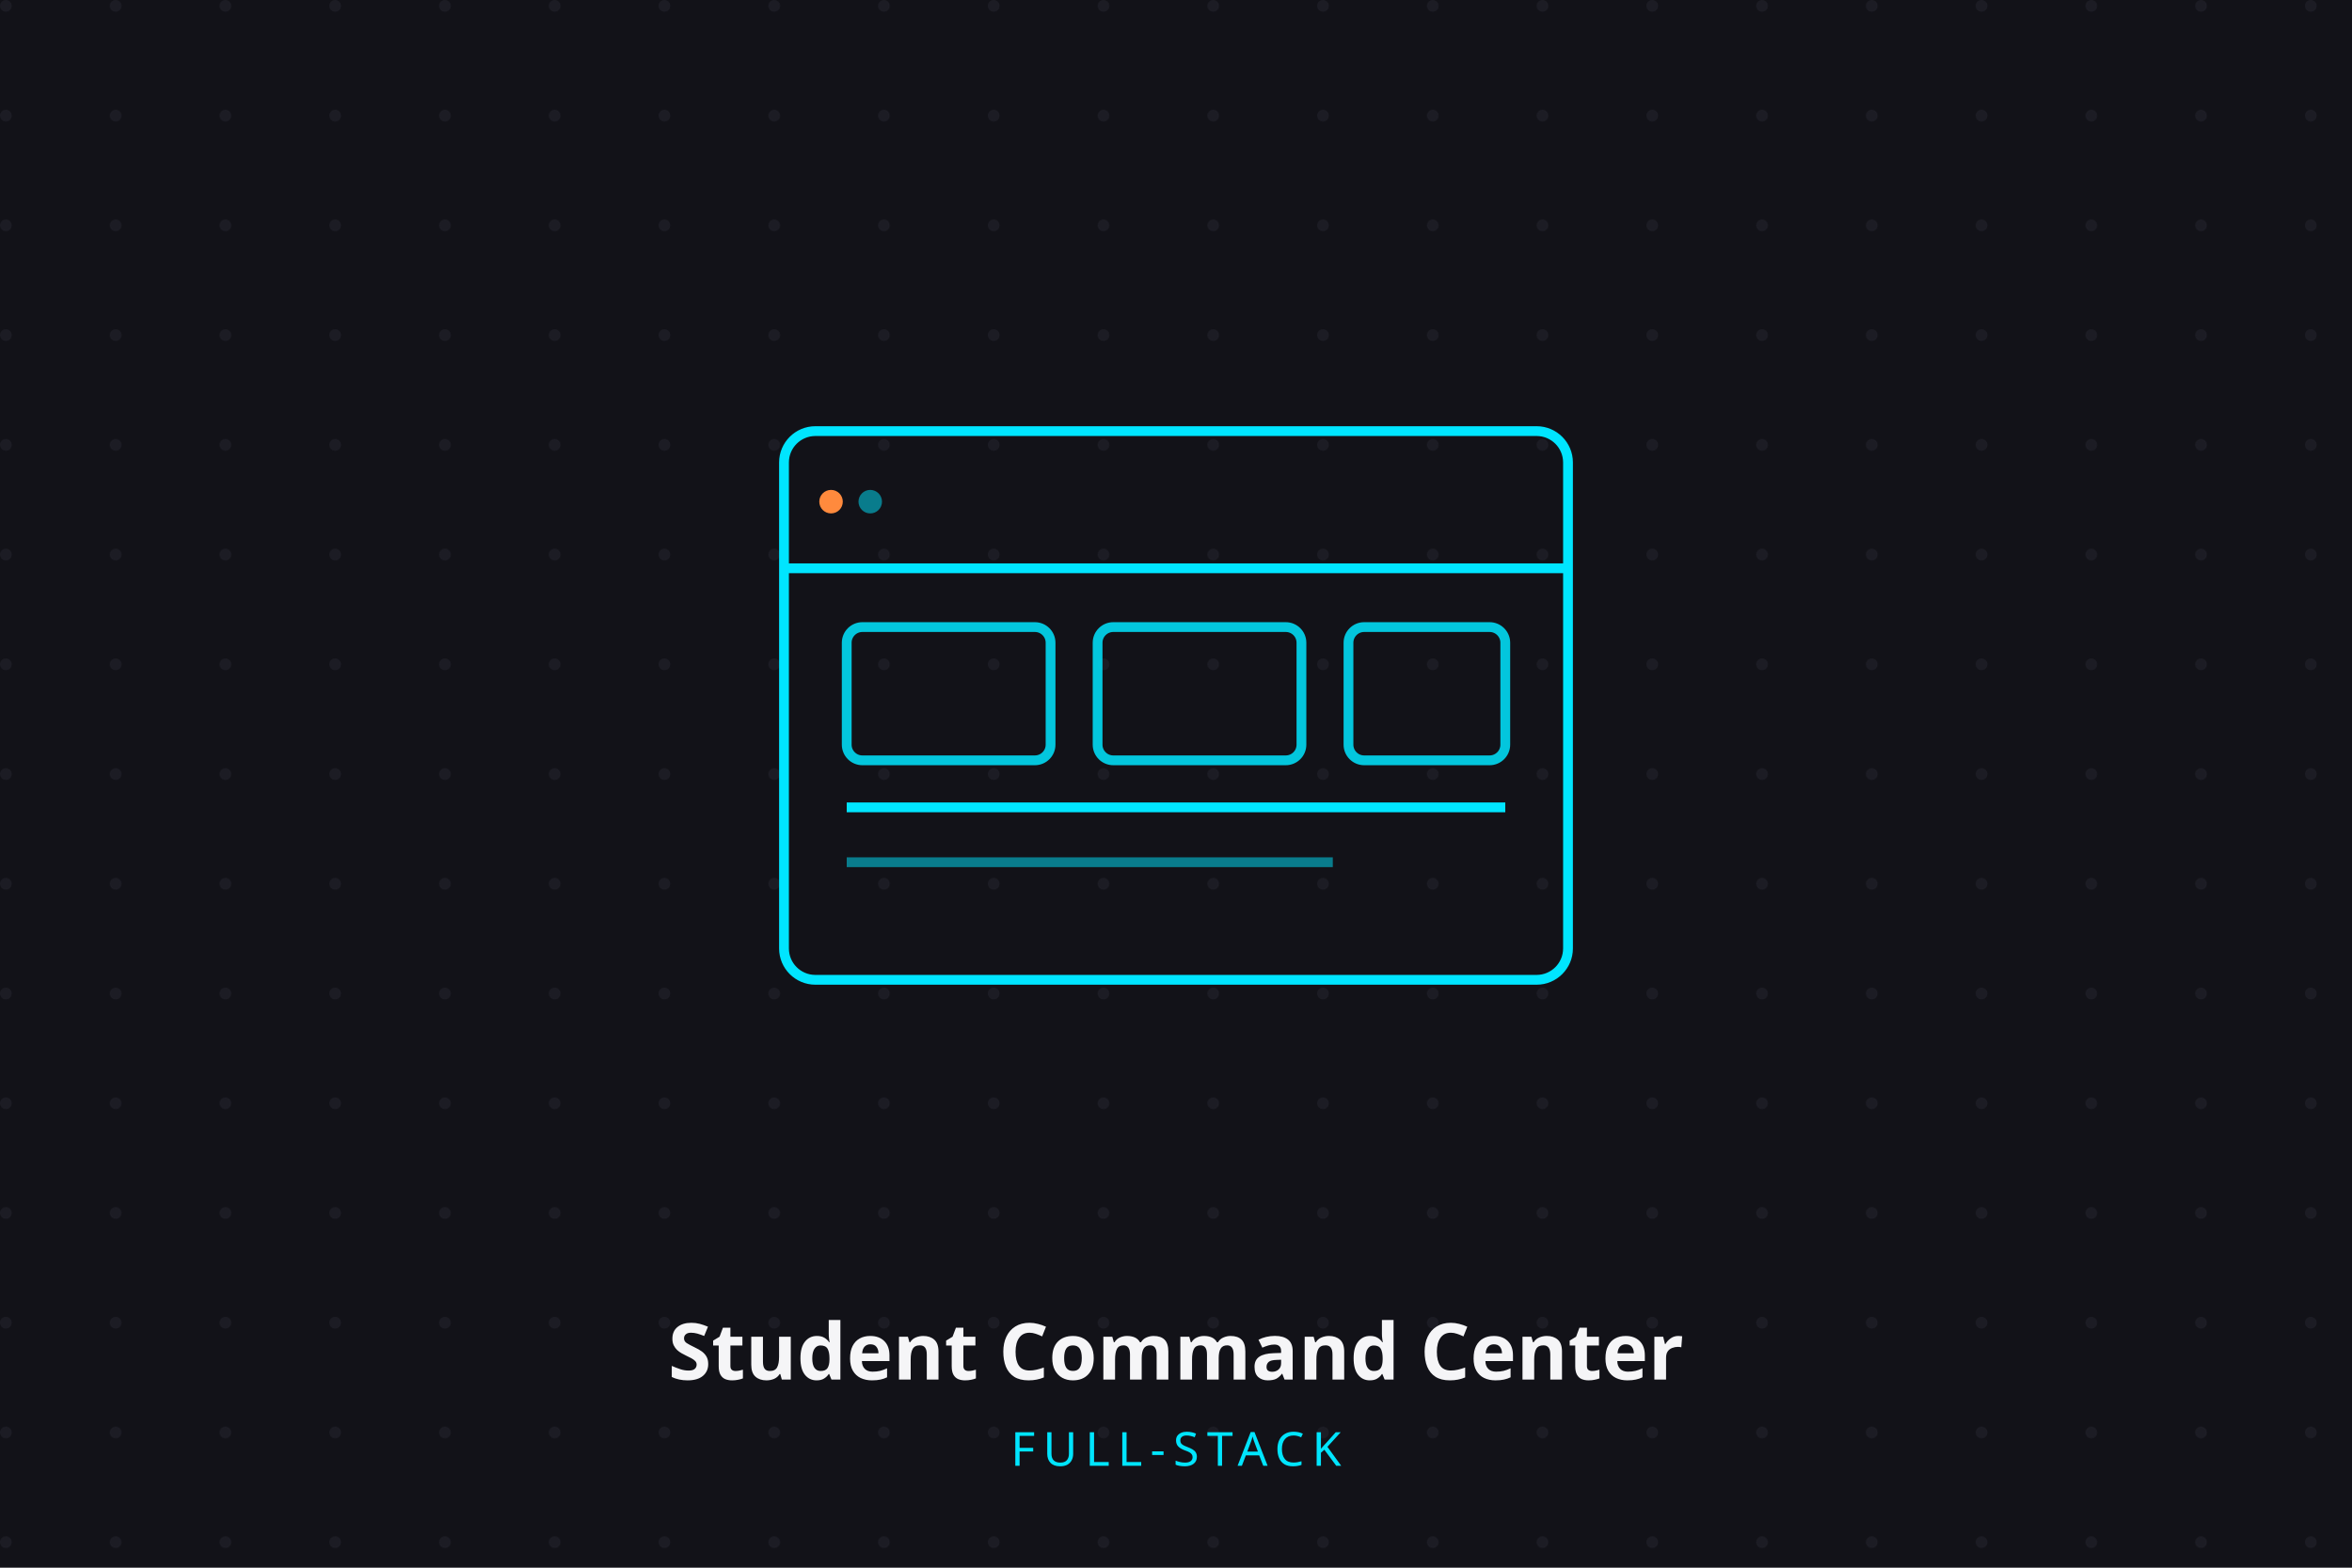
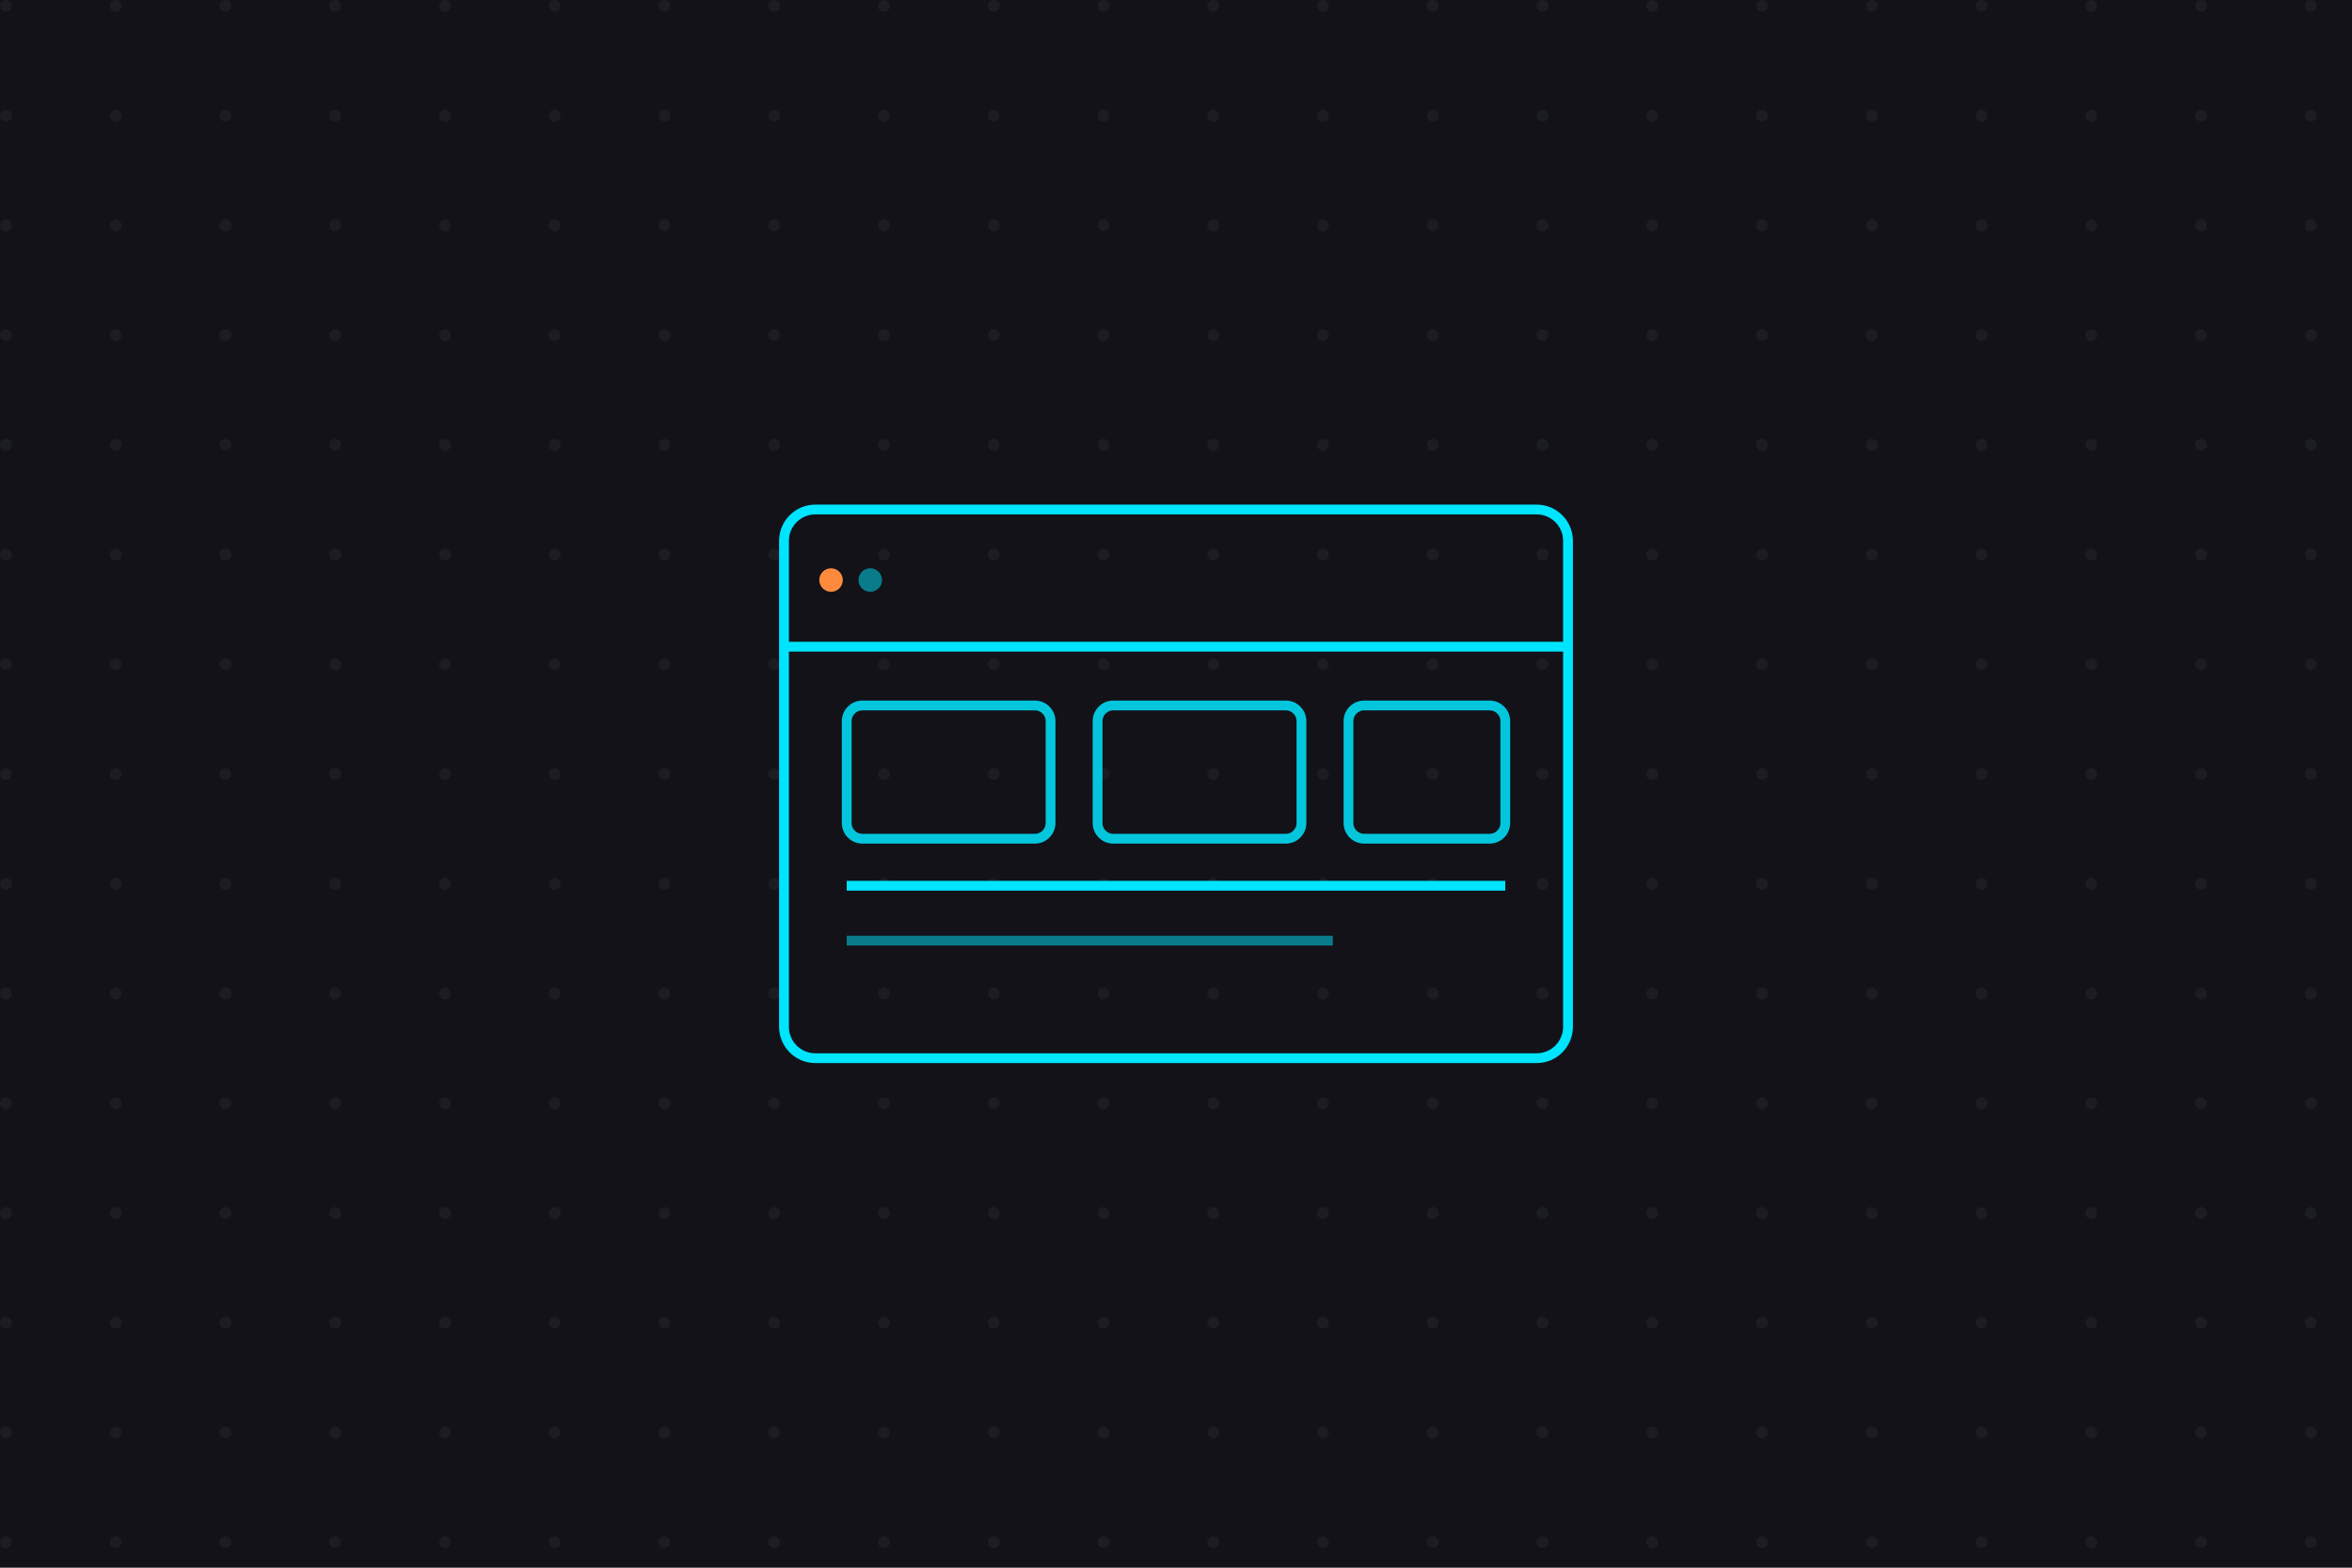
<svg xmlns="http://www.w3.org/2000/svg" width="600" height="400" viewBox="0 0 600 400">
  <defs>
    <pattern id="dots-scc" width="28" height="28" patternUnits="userSpaceOnUse">
      <circle cx="1.5" cy="1.5" r="1.5" fill="#1c1c24" />
    </pattern>
  </defs>
  <rect width="600" height="400" fill="#121218" />
  <rect width="600" height="400" fill="url(#dots-scc)" />
-   <g transform="translate(300,180)" fill="none" stroke="#00E5FF" stroke-width="2.5">
+   <g transform="translate(300,200)" fill="none" stroke="#00E5FF" stroke-width="2.5">
    <rect x="-100" y="-70" width="200" height="140" rx="8" />
    <line x1="-100" y1="-35" x2="100" y2="-35" />
    <rect x="-84" y="-20" width="52" height="34" rx="4" opacity="0.85" />
    <rect x="-20" y="-20" width="52" height="34" rx="4" opacity="0.85" />
    <rect x="44" y="-20" width="40" height="34" rx="4" opacity="0.85" />
    <line x1="-84" y1="26" x2="84" y2="26" />
    <line x1="-84" y1="40" x2="40" y2="40" opacity="0.5" />
    <circle cx="-88" cy="-52" r="3" fill="#FF8A3D" stroke="none" />
    <circle cx="-78" cy="-52" r="3" fill="#00E5FF" stroke="none" opacity="0.5" />
  </g>
-   <text x="300" y="352" fill="#F5F5F7" font-family="sans-serif" font-size="20" font-weight="700" text-anchor="middle">Student Command Center</text>
-   <text x="300" y="374" fill="#00E5FF" font-family="sans-serif" font-size="12" letter-spacing="2" text-anchor="middle">FULL-STACK</text>
</svg>
